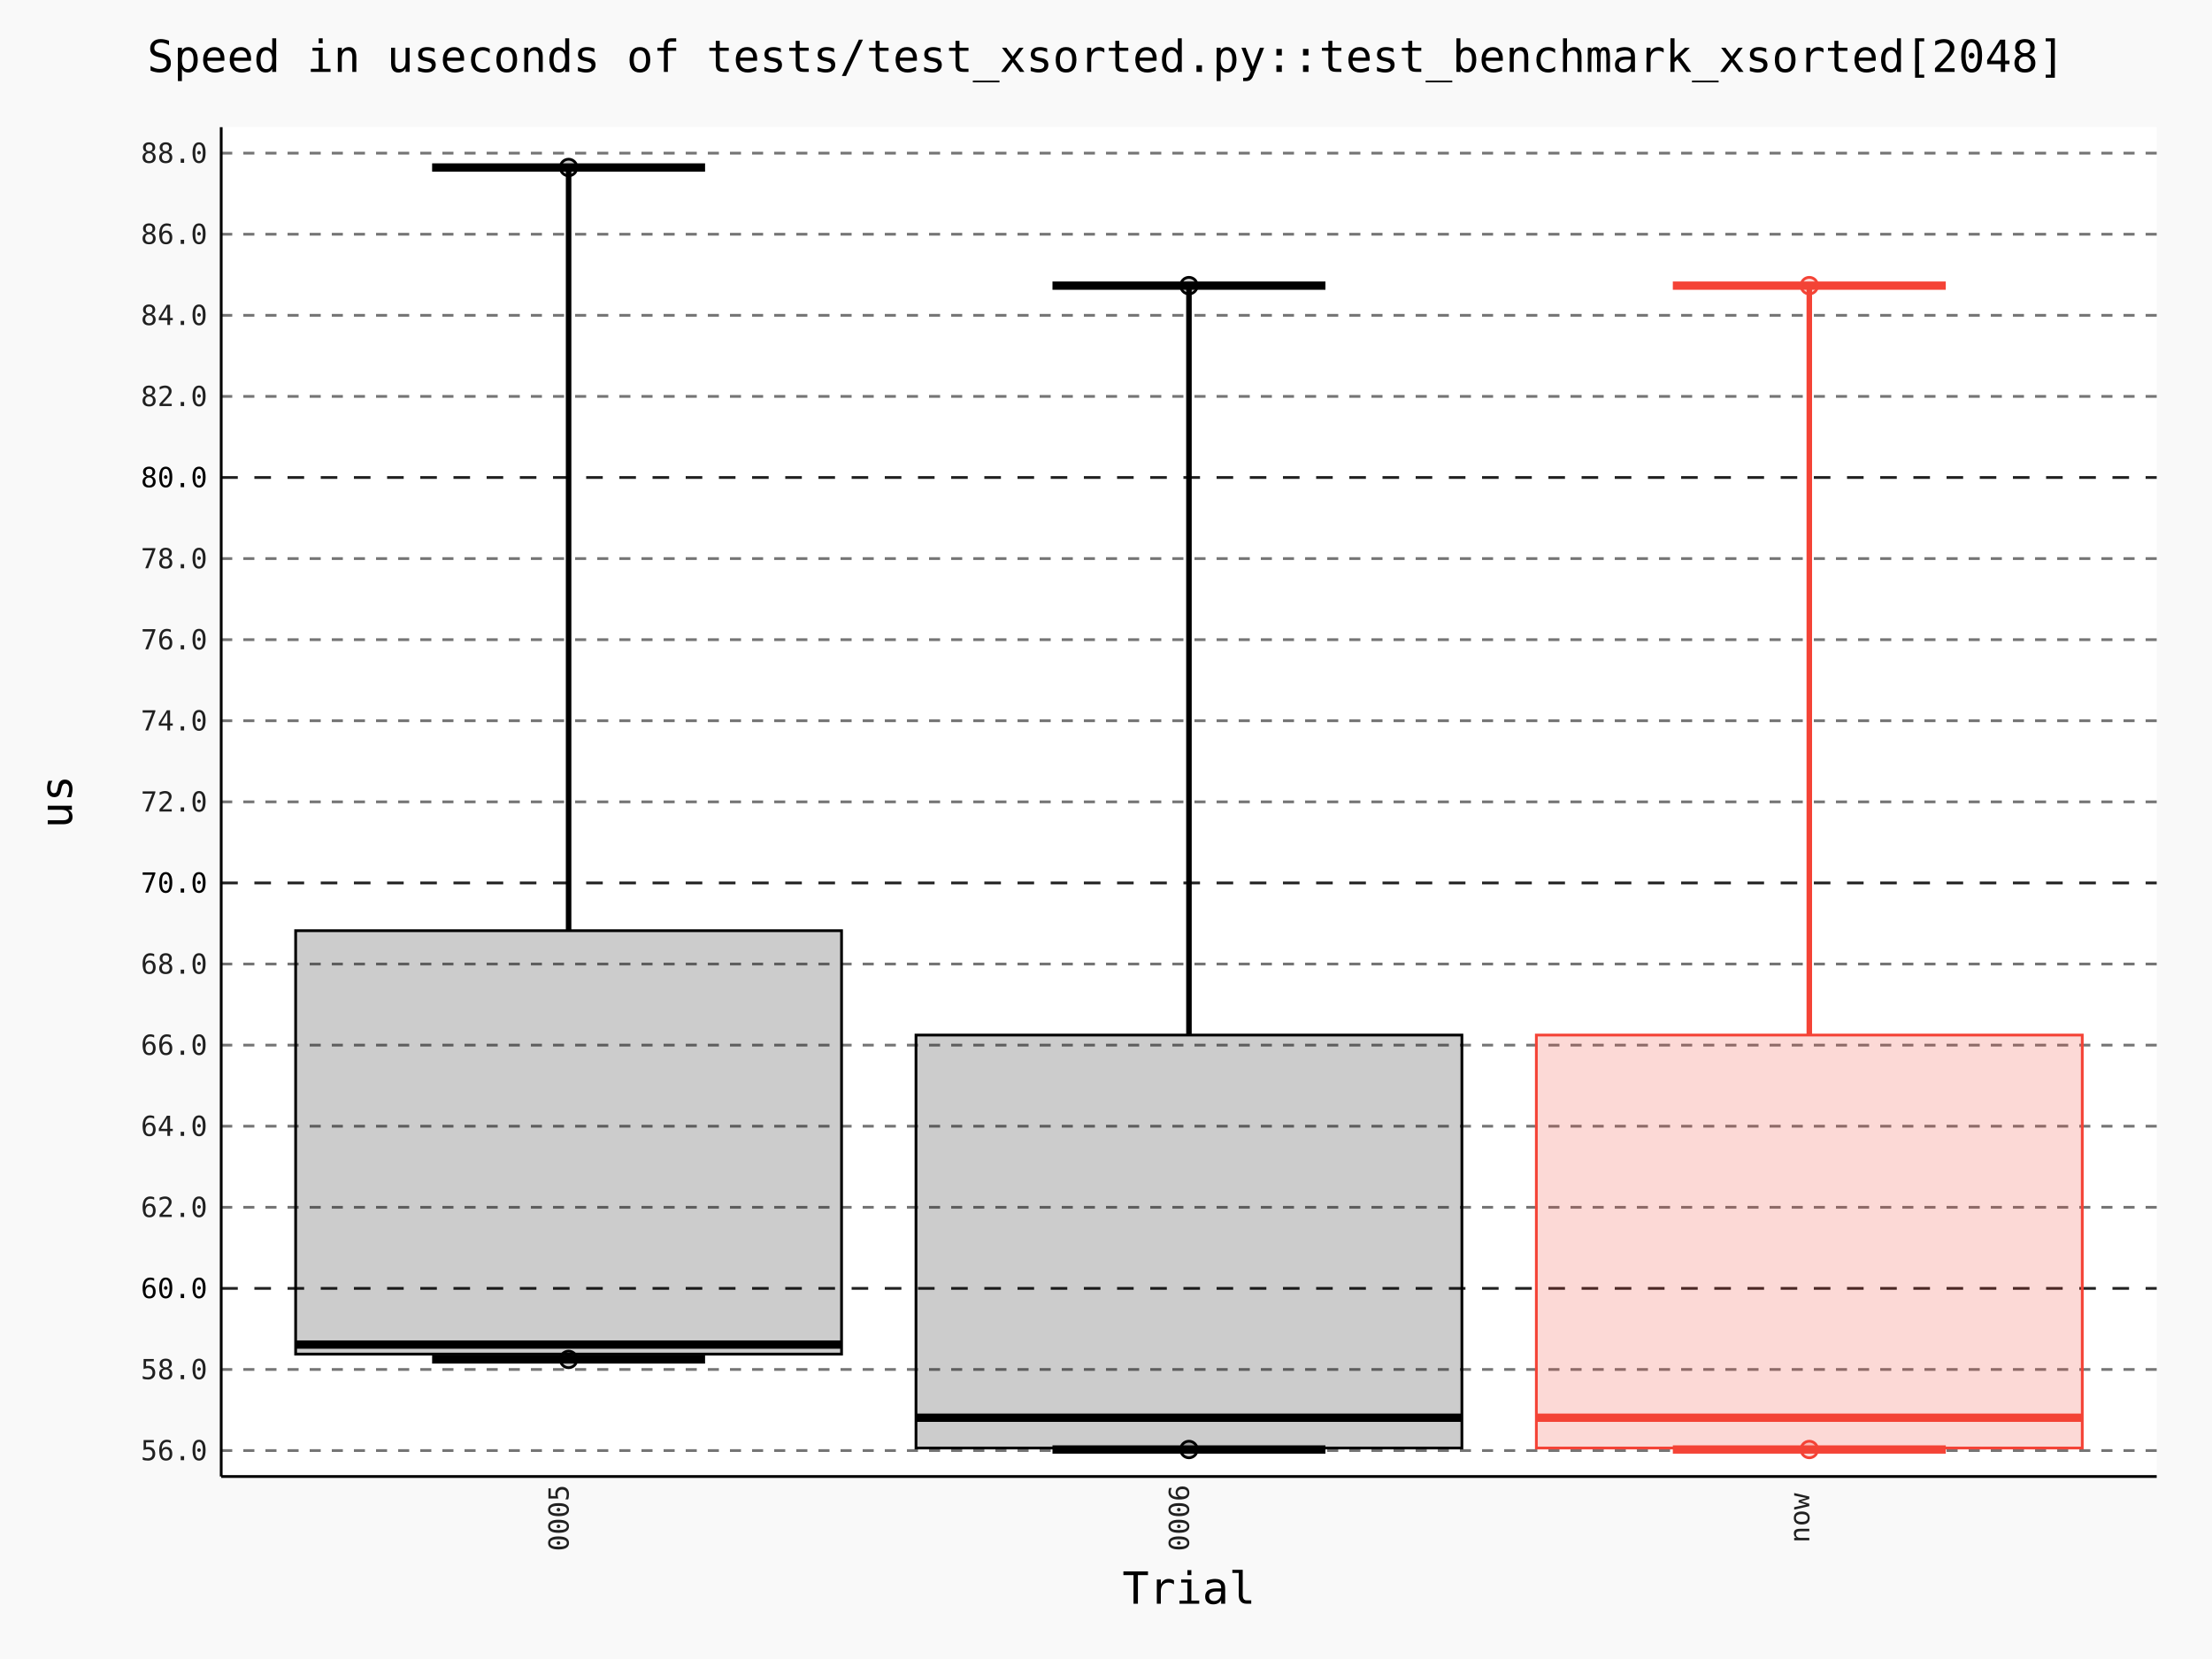
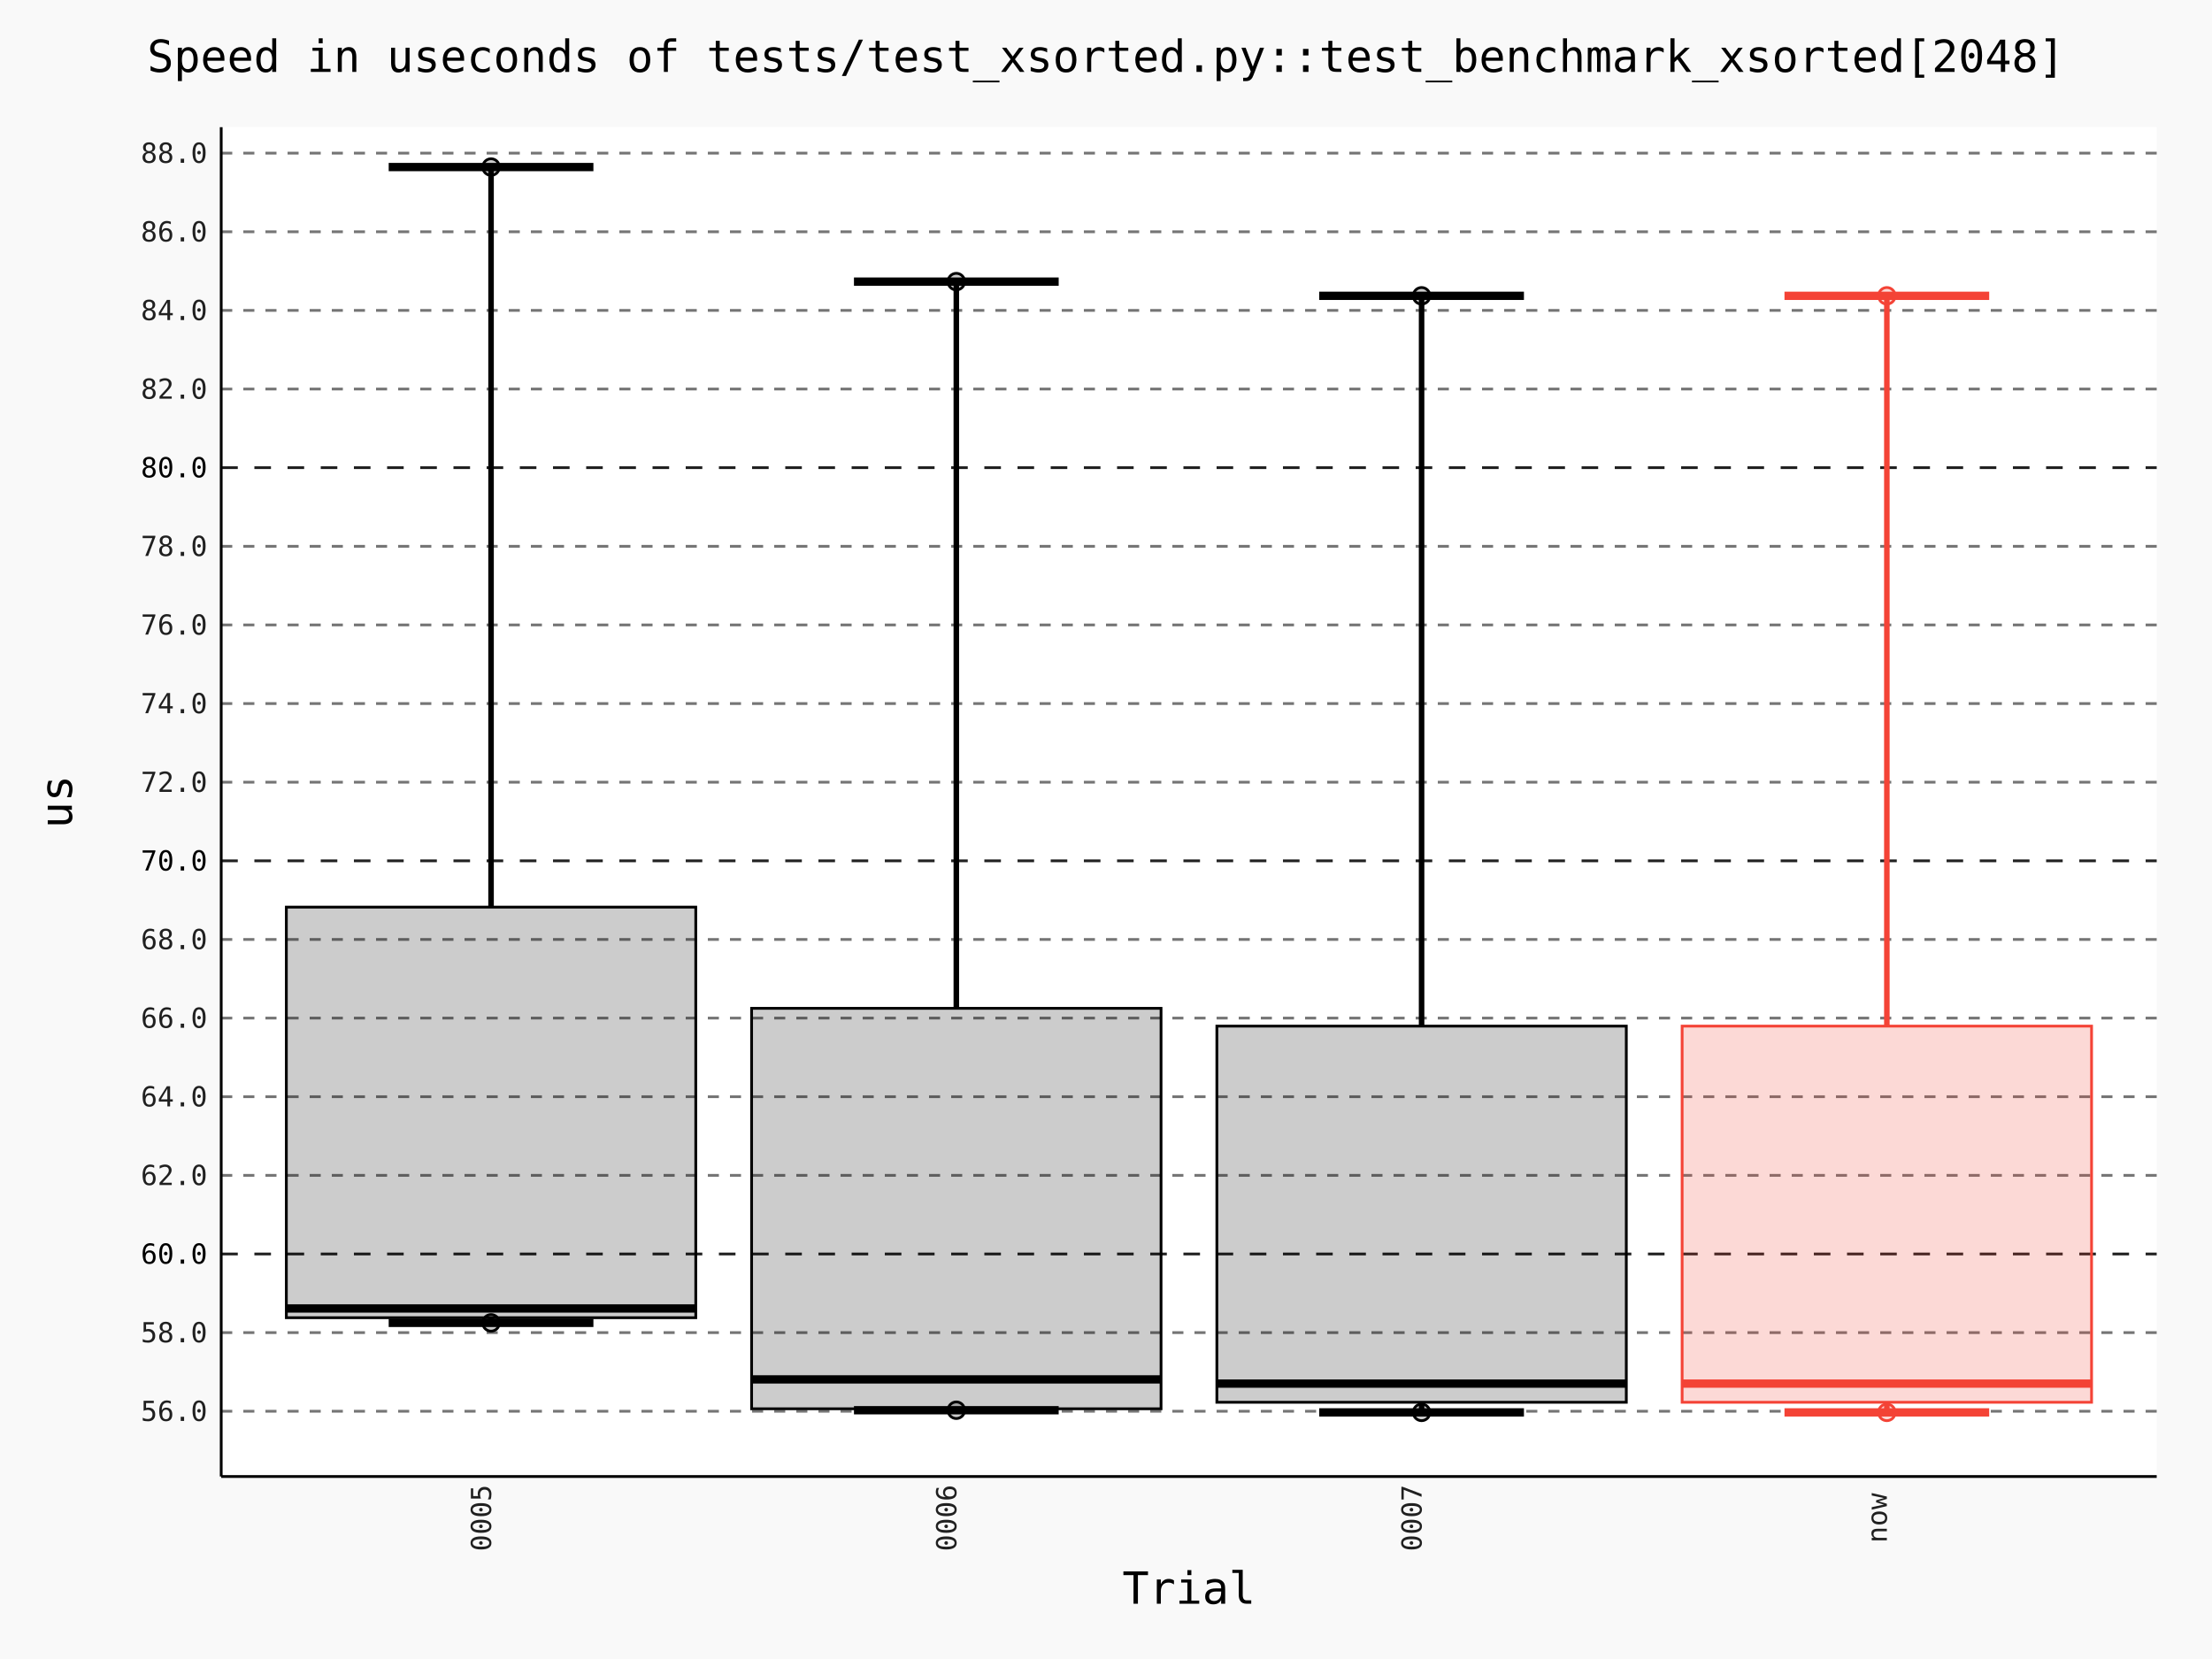
- <svg xmlns="http://www.w3.org/2000/svg" class="pygal-chart" id="chart-68525fb2-af22-40b1-b209-bd1f5ecb6f6c" viewBox="0 0 800 600">
+ <svg xmlns="http://www.w3.org/2000/svg" class="pygal-chart" id="chart-59795ac4-096b-45e9-b9a7-85111bebf51c" viewBox="0 0 800 600">
  <defs>
-     <style type="text/css">#chart-68525fb2-af22-40b1-b209-bd1f5ecb6f6c{-webkit-user-select:none;-webkit-font-smoothing:antialiased;font-family:Consolas,"Deja Vu Sans Mono","Bitstream Vera Sans Mono","Courier New",monospace}#chart-68525fb2-af22-40b1-b209-bd1f5ecb6f6c .title{font-family:Consolas,"Deja Vu Sans Mono","Bitstream Vera Sans Mono","Courier New",monospace;font-size:16px}#chart-68525fb2-af22-40b1-b209-bd1f5ecb6f6c .legends .legend text{font-family:Consolas,"Deja Vu Sans Mono","Bitstream Vera Sans Mono","Courier New",monospace;font-size:14px}#chart-68525fb2-af22-40b1-b209-bd1f5ecb6f6c .axis text{font-family:Consolas,"Deja Vu Sans Mono","Bitstream Vera Sans Mono","Courier New",monospace;font-size:10px}#chart-68525fb2-af22-40b1-b209-bd1f5ecb6f6c .axis text.major{font-family:Consolas,"Deja Vu Sans Mono","Bitstream Vera Sans Mono","Courier New",monospace;font-size:10px}#chart-68525fb2-af22-40b1-b209-bd1f5ecb6f6c .series text{font-family:Consolas,"Deja Vu Sans Mono","Bitstream Vera Sans Mono","Courier New",monospace;font-size:8px}#chart-68525fb2-af22-40b1-b209-bd1f5ecb6f6c .tooltip{font-family:Consolas,"Deja Vu Sans Mono","Bitstream Vera Sans Mono","Courier New",monospace;font-size:14px}#chart-68525fb2-af22-40b1-b209-bd1f5ecb6f6c text.no_data{font-family:Consolas,"Deja Vu Sans Mono","Bitstream Vera Sans Mono","Courier New",monospace;font-size:64px}
- #chart-68525fb2-af22-40b1-b209-bd1f5ecb6f6c{background-color:rgba(249,249,249,1)}#chart-68525fb2-af22-40b1-b209-bd1f5ecb6f6c path,#chart-68525fb2-af22-40b1-b209-bd1f5ecb6f6c line,#chart-68525fb2-af22-40b1-b209-bd1f5ecb6f6c rect,#chart-68525fb2-af22-40b1-b209-bd1f5ecb6f6c circle{-webkit-transition:150ms;-moz-transition:150ms;transition:150ms}#chart-68525fb2-af22-40b1-b209-bd1f5ecb6f6c .graph &gt; .background{fill:rgba(249,249,249,1)}#chart-68525fb2-af22-40b1-b209-bd1f5ecb6f6c .plot &gt; .background{fill:rgba(255,255,255,1)}#chart-68525fb2-af22-40b1-b209-bd1f5ecb6f6c .graph{fill:rgba(0,0,0,.87)}#chart-68525fb2-af22-40b1-b209-bd1f5ecb6f6c text.no_data{fill:rgba(0,0,0,1)}#chart-68525fb2-af22-40b1-b209-bd1f5ecb6f6c .title{fill:rgba(0,0,0,1)}#chart-68525fb2-af22-40b1-b209-bd1f5ecb6f6c .legends .legend text{fill:rgba(0,0,0,.87)}#chart-68525fb2-af22-40b1-b209-bd1f5ecb6f6c .legends .legend:hover text{fill:rgba(0,0,0,1)}#chart-68525fb2-af22-40b1-b209-bd1f5ecb6f6c .axis .line{stroke:rgba(0,0,0,1)}#chart-68525fb2-af22-40b1-b209-bd1f5ecb6f6c .axis .guide.line{stroke:rgba(0,0,0,.54)}#chart-68525fb2-af22-40b1-b209-bd1f5ecb6f6c .axis .major.line{stroke:rgba(0,0,0,.87)}#chart-68525fb2-af22-40b1-b209-bd1f5ecb6f6c .axis text.major{fill:rgba(0,0,0,1)}#chart-68525fb2-af22-40b1-b209-bd1f5ecb6f6c .axis.y .guides:hover .guide.line,#chart-68525fb2-af22-40b1-b209-bd1f5ecb6f6c .line-graph .axis.x .guides:hover .guide.line,#chart-68525fb2-af22-40b1-b209-bd1f5ecb6f6c .stackedline-graph .axis.x .guides:hover .guide.line,#chart-68525fb2-af22-40b1-b209-bd1f5ecb6f6c .xy-graph .axis.x .guides:hover .guide.line{stroke:rgba(0,0,0,1)}#chart-68525fb2-af22-40b1-b209-bd1f5ecb6f6c .axis .guides:hover text{fill:rgba(0,0,0,1)}#chart-68525fb2-af22-40b1-b209-bd1f5ecb6f6c .reactive{fill-opacity:.7}#chart-68525fb2-af22-40b1-b209-bd1f5ecb6f6c .reactive.active,#chart-68525fb2-af22-40b1-b209-bd1f5ecb6f6c .active .reactive{fill-opacity:.8;stroke-width:4}#chart-68525fb2-af22-40b1-b209-bd1f5ecb6f6c .series text{fill:rgba(0,0,0,1)}#chart-68525fb2-af22-40b1-b209-bd1f5ecb6f6c .tooltip rect{fill:rgba(255,255,255,1);stroke:rgba(0,0,0,1);-webkit-transition:opacity 150ms;-moz-transition:opacity 150ms;transition:opacity 150ms}#chart-68525fb2-af22-40b1-b209-bd1f5ecb6f6c .tooltip .label{fill:rgba(0,0,0,.87)}#chart-68525fb2-af22-40b1-b209-bd1f5ecb6f6c .tooltip .label{fill:rgba(0,0,0,.87)}#chart-68525fb2-af22-40b1-b209-bd1f5ecb6f6c .tooltip .legend{font-size:.8em;fill:rgba(0,0,0,.54)}#chart-68525fb2-af22-40b1-b209-bd1f5ecb6f6c .tooltip .x_label{font-size:.6em;fill:rgba(0,0,0,1)}#chart-68525fb2-af22-40b1-b209-bd1f5ecb6f6c .tooltip .value{font-size:1.5em}#chart-68525fb2-af22-40b1-b209-bd1f5ecb6f6c .map-element{fill:rgba(0,0,0,.87);stroke:rgba(0,0,0,.54) !important;opacity:.9;stroke-width:3;-webkit-transition:opacity 150ms;-moz-transition:opacity 150ms;transition:opacity 150ms}#chart-68525fb2-af22-40b1-b209-bd1f5ecb6f6c .map-element:hover{opacity:1;stroke-width:10}#chart-68525fb2-af22-40b1-b209-bd1f5ecb6f6c .color-0,#chart-68525fb2-af22-40b1-b209-bd1f5ecb6f6c .color-0 a:visited{stroke:#000000;fill:#000000}#chart-68525fb2-af22-40b1-b209-bd1f5ecb6f6c .color-1,#chart-68525fb2-af22-40b1-b209-bd1f5ecb6f6c .color-1 a:visited{stroke:#000000;fill:#000000}#chart-68525fb2-af22-40b1-b209-bd1f5ecb6f6c .color-2,#chart-68525fb2-af22-40b1-b209-bd1f5ecb6f6c .color-2 a:visited{stroke:#F44336;fill:#F44336}#chart-68525fb2-af22-40b1-b209-bd1f5ecb6f6c .text-overlay .color-0 text{fill:white}#chart-68525fb2-af22-40b1-b209-bd1f5ecb6f6c .text-overlay .color-1 text{fill:white}#chart-68525fb2-af22-40b1-b209-bd1f5ecb6f6c .text-overlay .color-2 text{fill:black}
- #chart-68525fb2-af22-40b1-b209-bd1f5ecb6f6c text.no_data{text-anchor:middle}#chart-68525fb2-af22-40b1-b209-bd1f5ecb6f6c .guide.line{fill-opacity:0}#chart-68525fb2-af22-40b1-b209-bd1f5ecb6f6c .centered{text-anchor:middle}#chart-68525fb2-af22-40b1-b209-bd1f5ecb6f6c .title{text-anchor:middle}#chart-68525fb2-af22-40b1-b209-bd1f5ecb6f6c .legends .legend text{fill-opacity:1}#chart-68525fb2-af22-40b1-b209-bd1f5ecb6f6c .axis.x text{text-anchor:middle}#chart-68525fb2-af22-40b1-b209-bd1f5ecb6f6c .axis.x:not(.web) text[transform]{text-anchor:start}#chart-68525fb2-af22-40b1-b209-bd1f5ecb6f6c .axis.y text{text-anchor:end}#chart-68525fb2-af22-40b1-b209-bd1f5ecb6f6c .axis.y2 text{text-anchor:start}#chart-68525fb2-af22-40b1-b209-bd1f5ecb6f6c .axis .guide.line{stroke-dasharray:4,4}#chart-68525fb2-af22-40b1-b209-bd1f5ecb6f6c .axis .major.guide.line{stroke-dasharray:6,6}#chart-68525fb2-af22-40b1-b209-bd1f5ecb6f6c .horizontal .axis.y .guide.line,#chart-68525fb2-af22-40b1-b209-bd1f5ecb6f6c .horizontal .axis.y2 .guide.line,#chart-68525fb2-af22-40b1-b209-bd1f5ecb6f6c .vertical .axis.x .guide.line{opacity:0}#chart-68525fb2-af22-40b1-b209-bd1f5ecb6f6c .horizontal .axis.always_show .guide.line,#chart-68525fb2-af22-40b1-b209-bd1f5ecb6f6c .vertical .axis.always_show .guide.line{opacity:1 !important}#chart-68525fb2-af22-40b1-b209-bd1f5ecb6f6c .axis.y .guides:hover .guide.line,#chart-68525fb2-af22-40b1-b209-bd1f5ecb6f6c .axis.y2 .guides:hover .guide.line,#chart-68525fb2-af22-40b1-b209-bd1f5ecb6f6c .axis.x .guides:hover .guide.line{opacity:1}#chart-68525fb2-af22-40b1-b209-bd1f5ecb6f6c .axis .guides:hover text{opacity:1}#chart-68525fb2-af22-40b1-b209-bd1f5ecb6f6c .nofill{fill:none}#chart-68525fb2-af22-40b1-b209-bd1f5ecb6f6c .subtle-fill{fill-opacity:.2}#chart-68525fb2-af22-40b1-b209-bd1f5ecb6f6c .dot{stroke-width:1px;fill-opacity:1}#chart-68525fb2-af22-40b1-b209-bd1f5ecb6f6c .dot.active{stroke-width:5px}#chart-68525fb2-af22-40b1-b209-bd1f5ecb6f6c .dot.negative{fill:transparent}#chart-68525fb2-af22-40b1-b209-bd1f5ecb6f6c text,#chart-68525fb2-af22-40b1-b209-bd1f5ecb6f6c tspan{stroke:none !important}#chart-68525fb2-af22-40b1-b209-bd1f5ecb6f6c .series text.active{opacity:1}#chart-68525fb2-af22-40b1-b209-bd1f5ecb6f6c .tooltip rect{fill-opacity:.95;stroke-width:.5}#chart-68525fb2-af22-40b1-b209-bd1f5ecb6f6c .tooltip text{fill-opacity:1}
+     <style type="text/css">#chart-59795ac4-096b-45e9-b9a7-85111bebf51c{-webkit-user-select:none;-webkit-font-smoothing:antialiased;font-family:Consolas,"Deja Vu Sans Mono","Bitstream Vera Sans Mono","Courier New",monospace}#chart-59795ac4-096b-45e9-b9a7-85111bebf51c .title{font-family:Consolas,"Deja Vu Sans Mono","Bitstream Vera Sans Mono","Courier New",monospace;font-size:16px}#chart-59795ac4-096b-45e9-b9a7-85111bebf51c .legends .legend text{font-family:Consolas,"Deja Vu Sans Mono","Bitstream Vera Sans Mono","Courier New",monospace;font-size:14px}#chart-59795ac4-096b-45e9-b9a7-85111bebf51c .axis text{font-family:Consolas,"Deja Vu Sans Mono","Bitstream Vera Sans Mono","Courier New",monospace;font-size:10px}#chart-59795ac4-096b-45e9-b9a7-85111bebf51c .axis text.major{font-family:Consolas,"Deja Vu Sans Mono","Bitstream Vera Sans Mono","Courier New",monospace;font-size:10px}#chart-59795ac4-096b-45e9-b9a7-85111bebf51c .series text{font-family:Consolas,"Deja Vu Sans Mono","Bitstream Vera Sans Mono","Courier New",monospace;font-size:8px}#chart-59795ac4-096b-45e9-b9a7-85111bebf51c .tooltip{font-family:Consolas,"Deja Vu Sans Mono","Bitstream Vera Sans Mono","Courier New",monospace;font-size:14px}#chart-59795ac4-096b-45e9-b9a7-85111bebf51c text.no_data{font-family:Consolas,"Deja Vu Sans Mono","Bitstream Vera Sans Mono","Courier New",monospace;font-size:64px}
+ #chart-59795ac4-096b-45e9-b9a7-85111bebf51c{background-color:rgba(249,249,249,1)}#chart-59795ac4-096b-45e9-b9a7-85111bebf51c path,#chart-59795ac4-096b-45e9-b9a7-85111bebf51c line,#chart-59795ac4-096b-45e9-b9a7-85111bebf51c rect,#chart-59795ac4-096b-45e9-b9a7-85111bebf51c circle{-webkit-transition:150ms;-moz-transition:150ms;transition:150ms}#chart-59795ac4-096b-45e9-b9a7-85111bebf51c .graph &gt; .background{fill:rgba(249,249,249,1)}#chart-59795ac4-096b-45e9-b9a7-85111bebf51c .plot &gt; .background{fill:rgba(255,255,255,1)}#chart-59795ac4-096b-45e9-b9a7-85111bebf51c .graph{fill:rgba(0,0,0,.87)}#chart-59795ac4-096b-45e9-b9a7-85111bebf51c text.no_data{fill:rgba(0,0,0,1)}#chart-59795ac4-096b-45e9-b9a7-85111bebf51c .title{fill:rgba(0,0,0,1)}#chart-59795ac4-096b-45e9-b9a7-85111bebf51c .legends .legend text{fill:rgba(0,0,0,.87)}#chart-59795ac4-096b-45e9-b9a7-85111bebf51c .legends .legend:hover text{fill:rgba(0,0,0,1)}#chart-59795ac4-096b-45e9-b9a7-85111bebf51c .axis .line{stroke:rgba(0,0,0,1)}#chart-59795ac4-096b-45e9-b9a7-85111bebf51c .axis .guide.line{stroke:rgba(0,0,0,.54)}#chart-59795ac4-096b-45e9-b9a7-85111bebf51c .axis .major.line{stroke:rgba(0,0,0,.87)}#chart-59795ac4-096b-45e9-b9a7-85111bebf51c .axis text.major{fill:rgba(0,0,0,1)}#chart-59795ac4-096b-45e9-b9a7-85111bebf51c .axis.y .guides:hover .guide.line,#chart-59795ac4-096b-45e9-b9a7-85111bebf51c .line-graph .axis.x .guides:hover .guide.line,#chart-59795ac4-096b-45e9-b9a7-85111bebf51c .stackedline-graph .axis.x .guides:hover .guide.line,#chart-59795ac4-096b-45e9-b9a7-85111bebf51c .xy-graph .axis.x .guides:hover .guide.line{stroke:rgba(0,0,0,1)}#chart-59795ac4-096b-45e9-b9a7-85111bebf51c .axis .guides:hover text{fill:rgba(0,0,0,1)}#chart-59795ac4-096b-45e9-b9a7-85111bebf51c .reactive{fill-opacity:.7}#chart-59795ac4-096b-45e9-b9a7-85111bebf51c .reactive.active,#chart-59795ac4-096b-45e9-b9a7-85111bebf51c .active .reactive{fill-opacity:.8;stroke-width:4}#chart-59795ac4-096b-45e9-b9a7-85111bebf51c .series text{fill:rgba(0,0,0,1)}#chart-59795ac4-096b-45e9-b9a7-85111bebf51c .tooltip rect{fill:rgba(255,255,255,1);stroke:rgba(0,0,0,1);-webkit-transition:opacity 150ms;-moz-transition:opacity 150ms;transition:opacity 150ms}#chart-59795ac4-096b-45e9-b9a7-85111bebf51c .tooltip .label{fill:rgba(0,0,0,.87)}#chart-59795ac4-096b-45e9-b9a7-85111bebf51c .tooltip .label{fill:rgba(0,0,0,.87)}#chart-59795ac4-096b-45e9-b9a7-85111bebf51c .tooltip .legend{font-size:.8em;fill:rgba(0,0,0,.54)}#chart-59795ac4-096b-45e9-b9a7-85111bebf51c .tooltip .x_label{font-size:.6em;fill:rgba(0,0,0,1)}#chart-59795ac4-096b-45e9-b9a7-85111bebf51c .tooltip .value{font-size:1.5em}#chart-59795ac4-096b-45e9-b9a7-85111bebf51c .map-element{fill:rgba(0,0,0,.87);stroke:rgba(0,0,0,.54) !important;opacity:.9;stroke-width:3;-webkit-transition:opacity 150ms;-moz-transition:opacity 150ms;transition:opacity 150ms}#chart-59795ac4-096b-45e9-b9a7-85111bebf51c .map-element:hover{opacity:1;stroke-width:10}#chart-59795ac4-096b-45e9-b9a7-85111bebf51c .color-0,#chart-59795ac4-096b-45e9-b9a7-85111bebf51c .color-0 a:visited{stroke:#000000;fill:#000000}#chart-59795ac4-096b-45e9-b9a7-85111bebf51c .color-1,#chart-59795ac4-096b-45e9-b9a7-85111bebf51c .color-1 a:visited{stroke:#000000;fill:#000000}#chart-59795ac4-096b-45e9-b9a7-85111bebf51c .color-2,#chart-59795ac4-096b-45e9-b9a7-85111bebf51c .color-2 a:visited{stroke:#000000;fill:#000000}#chart-59795ac4-096b-45e9-b9a7-85111bebf51c .color-3,#chart-59795ac4-096b-45e9-b9a7-85111bebf51c .color-3 a:visited{stroke:#F44336;fill:#F44336}#chart-59795ac4-096b-45e9-b9a7-85111bebf51c .text-overlay .color-0 text{fill:white}#chart-59795ac4-096b-45e9-b9a7-85111bebf51c .text-overlay .color-1 text{fill:white}#chart-59795ac4-096b-45e9-b9a7-85111bebf51c .text-overlay .color-2 text{fill:white}#chart-59795ac4-096b-45e9-b9a7-85111bebf51c .text-overlay .color-3 text{fill:black}
+ #chart-59795ac4-096b-45e9-b9a7-85111bebf51c text.no_data{text-anchor:middle}#chart-59795ac4-096b-45e9-b9a7-85111bebf51c .guide.line{fill-opacity:0}#chart-59795ac4-096b-45e9-b9a7-85111bebf51c .centered{text-anchor:middle}#chart-59795ac4-096b-45e9-b9a7-85111bebf51c .title{text-anchor:middle}#chart-59795ac4-096b-45e9-b9a7-85111bebf51c .legends .legend text{fill-opacity:1}#chart-59795ac4-096b-45e9-b9a7-85111bebf51c .axis.x text{text-anchor:middle}#chart-59795ac4-096b-45e9-b9a7-85111bebf51c .axis.x:not(.web) text[transform]{text-anchor:start}#chart-59795ac4-096b-45e9-b9a7-85111bebf51c .axis.y text{text-anchor:end}#chart-59795ac4-096b-45e9-b9a7-85111bebf51c .axis.y2 text{text-anchor:start}#chart-59795ac4-096b-45e9-b9a7-85111bebf51c .axis .guide.line{stroke-dasharray:4,4}#chart-59795ac4-096b-45e9-b9a7-85111bebf51c .axis .major.guide.line{stroke-dasharray:6,6}#chart-59795ac4-096b-45e9-b9a7-85111bebf51c .horizontal .axis.y .guide.line,#chart-59795ac4-096b-45e9-b9a7-85111bebf51c .horizontal .axis.y2 .guide.line,#chart-59795ac4-096b-45e9-b9a7-85111bebf51c .vertical .axis.x .guide.line{opacity:0}#chart-59795ac4-096b-45e9-b9a7-85111bebf51c .horizontal .axis.always_show .guide.line,#chart-59795ac4-096b-45e9-b9a7-85111bebf51c .vertical .axis.always_show .guide.line{opacity:1 !important}#chart-59795ac4-096b-45e9-b9a7-85111bebf51c .axis.y .guides:hover .guide.line,#chart-59795ac4-096b-45e9-b9a7-85111bebf51c .axis.y2 .guides:hover .guide.line,#chart-59795ac4-096b-45e9-b9a7-85111bebf51c .axis.x .guides:hover .guide.line{opacity:1}#chart-59795ac4-096b-45e9-b9a7-85111bebf51c .axis .guides:hover text{opacity:1}#chart-59795ac4-096b-45e9-b9a7-85111bebf51c .nofill{fill:none}#chart-59795ac4-096b-45e9-b9a7-85111bebf51c .subtle-fill{fill-opacity:.2}#chart-59795ac4-096b-45e9-b9a7-85111bebf51c .dot{stroke-width:1px;fill-opacity:1}#chart-59795ac4-096b-45e9-b9a7-85111bebf51c .dot.active{stroke-width:5px}#chart-59795ac4-096b-45e9-b9a7-85111bebf51c .dot.negative{fill:transparent}#chart-59795ac4-096b-45e9-b9a7-85111bebf51c text,#chart-59795ac4-096b-45e9-b9a7-85111bebf51c tspan{stroke:none !important}#chart-59795ac4-096b-45e9-b9a7-85111bebf51c .series text.active{opacity:1}#chart-59795ac4-096b-45e9-b9a7-85111bebf51c .tooltip rect{fill-opacity:.95;stroke-width:.5}#chart-59795ac4-096b-45e9-b9a7-85111bebf51c .tooltip text{fill-opacity:1}
.axis.x text{text-anchor:middle !important}.tooltip .value{font-size:1em !important}</style>
  </defs>
  <g class="graph plot-graph vertical">
    <rect class="background" height="600" width="800" x="0" y="0" />
    <g class="plot" transform="translate(80, 46)">
      <rect class="background" height="488" width="700.0" x="0" y="0" />
      <g class="axis y">
        <path class="line" d="M0 488 h700" />
        <g class="guides">
-           <path class="guide line" d="M0 478.615 h700" />
-           <text class="" x="-5" y="482.115">56.0</text>
+           <path class="guide line" d="M0 464.396 h700" />
+           <text class="" x="-5" y="467.896">56.0</text>
        </g>
        <g class="guides">
-           <path class="guide line" d="M0 449.288 h700" />
-           <text class="" x="-5" y="452.788">58.0</text>
+           <path class="guide line" d="M0 435.958 h700" />
+           <text class="" x="-5" y="439.458">58.0</text>
        </g>
        <g class="guides">
-           <path class="major guide line" d="M0 419.962 h700" />
-           <text class="major" x="-5" y="423.462">60.0</text>
+           <path class="major guide line" d="M0 407.52 h700" />
+           <text class="major" x="-5" y="411.02">60.0</text>
        </g>
        <g class="guides">
-           <path class="guide line" d="M0 390.635 h700" />
-           <text class="" x="-5" y="394.135">62.0</text>
+           <path class="guide line" d="M0 379.082 h700" />
+           <text class="" x="-5" y="382.582">62.0</text>
        </g>
        <g class="guides">
-           <path class="guide line" d="M0 361.308 h700" />
-           <text class="" x="-5" y="364.808">64.0</text>
+           <path class="guide line" d="M0 350.643 h700" />
+           <text class="" x="-5" y="354.143">64.0</text>
        </g>
        <g class="guides">
-           <path class="guide line" d="M0 331.981 h700" />
-           <text class="" x="-5" y="335.481">66.0</text>
+           <path class="guide line" d="M0 322.205 h700" />
+           <text class="" x="-5" y="325.705">66.0</text>
        </g>
        <g class="guides">
-           <path class="guide line" d="M0 302.654 h700" />
-           <text class="" x="-5" y="306.154">68.0</text>
+           <path class="guide line" d="M0 293.767 h700" />
+           <text class="" x="-5" y="297.267">68.0</text>
        </g>
        <g class="guides">
-           <path class="major guide line" d="M0 273.327 h700" />
-           <text class="major" x="-5" y="276.827">70.0</text>
+           <path class="major guide line" d="M0 265.329 h700" />
+           <text class="major" x="-5" y="268.829">70.0</text>
        </g>
        <g class="guides">
-           <path class="guide line" d="M0 244 h700" />
-           <text class="" x="-5" y="247.5">72.0</text>
+           <path class="guide line" d="M0 236.89 h700" />
+           <text class="" x="-5" y="240.39">72.0</text>
        </g>
        <g class="guides">
-           <path class="guide line" d="M0 214.673 h700" />
-           <text class="" x="-5" y="218.173">74.0</text>
+           <path class="guide line" d="M0 208.452 h700" />
+           <text class="" x="-5" y="211.952">74.0</text>
        </g>
        <g class="guides">
-           <path class="guide line" d="M0 185.346 h700" />
-           <text class="" x="-5" y="188.846">76.0</text>
+           <path class="guide line" d="M0 180.014 h700" />
+           <text class="" x="-5" y="183.514">76.0</text>
        </g>
        <g class="guides">
-           <path class="guide line" d="M0 156.019 h700" />
-           <text class="" x="-5" y="159.519">78.0</text>
+           <path class="guide line" d="M0 151.576 h700" />
+           <text class="" x="-5" y="155.076">78.0</text>
        </g>
        <g class="guides">
-           <path class="major guide line" d="M0 126.692 h700" />
-           <text class="major" x="-5" y="130.192">80.0</text>
+           <path class="major guide line" d="M0 123.138 h700" />
+           <text class="major" x="-5" y="126.638">80.0</text>
        </g>
        <g class="guides">
-           <path class="guide line" d="M0 97.365 h700" />
-           <text class="" x="-5" y="100.865">82.0</text>
+           <path class="guide line" d="M0 94.699 h700" />
+           <text class="" x="-5" y="98.199">82.0</text>
        </g>
        <g class="guides">
-           <path class="guide line" d="M0 68.038 h700" />
-           <text class="" x="-5" y="71.538">84.0</text>
+           <path class="guide line" d="M0 66.261 h700" />
+           <text class="" x="-5" y="69.761">84.0</text>
        </g>
        <g class="guides">
-           <path class="guide line" d="M0 38.712 h700" />
-           <text class="" x="-5" y="42.212">86.0</text>
+           <path class="guide line" d="M0 37.823 h700" />
+           <text class="" x="-5" y="41.323">86.0</text>
        </g>
        <g class="guides">
          <path class="guide line" d="M0 9.385 h700" />
          <text class="" x="-5" y="12.885">88.0</text>
        </g>
      </g>
      <g class="axis x">
        <path class="line" d="M0 0 v488" />
        <g class="guides">
-           <path class="guide line" d="M125.641 0 v488" />
-           <text class="" transform="rotate(-90 125.641 503)" x="125.641" y="503.0">0005</text>
+           <path class="guide line" d="M97.596 0 v488" />
+           <text class="" transform="rotate(-90 97.59615 503)" x="97.596" y="503.0">0005</text>
        </g>
        <g class="guides">
-           <path class="guide line" d="M350 0 v488" />
-           <text class="" transform="rotate(-90 350 503)" x="350.0" y="503.0">0006</text>
+           <path class="guide line" d="M265.865 0 v488" />
+           <text class="" transform="rotate(-90 265.8654 503)" x="265.865" y="503.0">0006</text>
        </g>
        <g class="guides">
-           <path class="guide line" d="M574.359 0 v488" />
-           <text class="" transform="rotate(-90 574.359 503)" x="574.359" y="503.0">now</text>
+           <path class="guide line" d="M434.135 0 v488" />
+           <text class="" transform="rotate(-90 434.1346 503)" x="434.135" y="503.0">0007</text>
+         </g>
+         <g class="guides">
+           <path class="guide line" d="M602.404 0 v488" />
+           <text class="" transform="rotate(-90 602.4038 503)" x="602.404" y="503.0">now</text>
        </g>
      </g>
      <g class="series serie-0 color-0">
        <g class="boxes">
          <g class="box">
-             <path class="reactive tooltip-trigger" d="M76.282 445.652 L175 445.652" stroke-width="3" />
-             <path class="reactive tooltip-trigger" d="M26.923 440.285 L224.359 440.285" stroke-width="3" />
-             <path class="reactive tooltip-trigger" d="M76.282 14.575 L175 14.575" stroke-width="3" />
-             <path class="reactive tooltip-trigger" d="M125.641 445.652 L125.641 443.727" stroke-width="2" />
-             <path class="reactive tooltip-trigger" d="M125.641 14.575 L125.641 290.593" stroke-width="2" />
-             <rect class="subtle-fill reactive tooltip-trigger" height="153.134" width="197.436" x="26.923" y="290.593" />
-             <circle class="subtle-fill reactive tooltip-trigger" cx="125.641" cy="445.652" r="3" />
-             <circle class="subtle-fill reactive tooltip-trigger" cx="125.641" cy="14.575" r="3" />
+             <path class="reactive tooltip-trigger" d="M60.577 432.432 L134.615 432.432" stroke-width="3" />
+             <path class="reactive tooltip-trigger" d="M23.558 427.227 L171.635 427.227" stroke-width="3" />
+             <path class="reactive tooltip-trigger" d="M60.577 14.418 L134.615 14.418" stroke-width="3" />
+             <path class="reactive tooltip-trigger" d="M97.596 432.432 L97.596 430.565" stroke-width="2" />
+             <path class="reactive tooltip-trigger" d="M97.596 14.418 L97.596 282.072" stroke-width="2" />
+             <rect class="subtle-fill reactive tooltip-trigger" height="148.494" width="148.077" x="23.558" y="282.072" />
+             <circle class="subtle-fill reactive tooltip-trigger" cx="97.596" cy="432.432" r="3" />
+             <circle class="subtle-fill reactive tooltip-trigger" cx="97.596" cy="14.418" r="3" />
          </g>
        </g>
      </g>
      <g class="series serie-1 color-1">
        <g class="boxes">
          <g class="box">
-             <path class="reactive tooltip-trigger" d="M300.641 478.234 L399.359 478.234" stroke-width="3" />
-             <path class="reactive tooltip-trigger" d="M251.282 466.738 L448.718 466.738" stroke-width="3" />
-             <path class="reactive tooltip-trigger" d="M300.641 57.305 L399.359 57.305" stroke-width="3" />
-             <path class="reactive tooltip-trigger" d="M350 478.234 L350 477.695" stroke-width="2" />
-             <path class="reactive tooltip-trigger" d="M350 57.305 L350 328.341" stroke-width="2" />
-             <rect class="subtle-fill reactive tooltip-trigger" height="149.355" width="197.436" x="251.282" y="328.341" />
-             <circle class="subtle-fill reactive tooltip-trigger" cx="350.0" cy="478.234" r="3" />
-             <circle class="subtle-fill reactive tooltip-trigger" cx="350.0" cy="57.305" r="3" />
+             <path class="reactive tooltip-trigger" d="M228.846 464.027 L302.885 464.027" stroke-width="3" />
+             <path class="reactive tooltip-trigger" d="M191.827 452.879 L339.904 452.879" stroke-width="3" />
+             <path class="reactive tooltip-trigger" d="M228.846 55.853 L302.885 55.853" stroke-width="3" />
+             <path class="reactive tooltip-trigger" d="M265.865 464.027 L265.865 463.504" stroke-width="2" />
+             <path class="reactive tooltip-trigger" d="M265.865 55.853 L265.865 318.675" stroke-width="2" />
+             <rect class="subtle-fill reactive tooltip-trigger" height="144.829" width="148.077" x="191.827" y="318.675" />
+             <circle class="subtle-fill reactive tooltip-trigger" cx="265.865" cy="464.027" r="3" />
+             <circle class="subtle-fill reactive tooltip-trigger" cx="265.865" cy="55.853" r="3" />
          </g>
        </g>
      </g>
      <g class="series serie-2 color-2">
        <g class="boxes">
          <g class="box">
-             <path class="reactive tooltip-trigger" d="M525 478.234 L623.718 478.234" stroke-width="3" />
-             <path class="reactive tooltip-trigger" d="M475.641 466.738 L673.077 466.738" stroke-width="3" />
-             <path class="reactive tooltip-trigger" d="M525 57.305 L623.718 57.305" stroke-width="3" />
-             <path class="reactive tooltip-trigger" d="M574.359 478.234 L574.359 477.695" stroke-width="2" />
-             <path class="reactive tooltip-trigger" d="M574.359 57.305 L574.359 328.341" stroke-width="2" />
-             <rect class="subtle-fill reactive tooltip-trigger" height="149.355" width="197.436" x="475.641" y="328.341" />
-             <circle class="subtle-fill reactive tooltip-trigger" cx="574.359" cy="478.234" r="3" />
-             <circle class="subtle-fill reactive tooltip-trigger" cx="574.359" cy="57.305" r="3" />
+             <path class="reactive tooltip-trigger" d="M397.115 464.809 L471.154 464.809" stroke-width="3" />
+             <path class="reactive tooltip-trigger" d="M360.096 454.4 L508.173 454.4" stroke-width="3" />
+             <path class="reactive tooltip-trigger" d="M397.115 60.986 L471.154 60.986" stroke-width="3" />
+             <path class="reactive tooltip-trigger" d="M434.135 464.809 L434.135 461.151" stroke-width="2" />
+             <path class="reactive tooltip-trigger" d="M434.135 60.986 L434.135 325.109" stroke-width="2" />
+             <rect class="subtle-fill reactive tooltip-trigger" height="136.041" width="148.077" x="360.096" y="325.109" />
+             <circle class="subtle-fill reactive tooltip-trigger" cx="434.135" cy="464.809" r="3" />
+             <circle class="subtle-fill reactive tooltip-trigger" cx="434.135" cy="60.986" r="3" />
+           </g>
+         </g>
+       </g>
+       <g class="series serie-3 color-3">
+         <g class="boxes">
+           <g class="box">
+             <path class="reactive tooltip-trigger" d="M565.385 464.809 L639.423 464.809" stroke-width="3" />
+             <path class="reactive tooltip-trigger" d="M528.365 454.4 L676.442 454.4" stroke-width="3" />
+             <path class="reactive tooltip-trigger" d="M565.385 60.986 L639.423 60.986" stroke-width="3" />
+             <path class="reactive tooltip-trigger" d="M602.404 464.809 L602.404 461.151" stroke-width="2" />
+             <path class="reactive tooltip-trigger" d="M602.404 60.986 L602.404 325.109" stroke-width="2" />
+             <rect class="subtle-fill reactive tooltip-trigger" height="136.041" width="148.077" x="528.365" y="325.109" />
+             <circle class="subtle-fill reactive tooltip-trigger" cx="602.404" cy="464.809" r="3" />
+             <circle class="subtle-fill reactive tooltip-trigger" cx="602.404" cy="60.986" r="3" />
          </g>
        </g>
      </g>
    </g>
    <g class="titles">
      <text class="title plot_title" x="400.0" y="26">Speed in useconds of tests/test_xsorted.py::test_benchmark_xsorted[2048]</text>
      <text class="title" x="430.0" y="580">Trial</text>
      <text class="title" transform="rotate(-90 0 290)" x="0" y="316.0">us</text>
    </g>
    <g class="plot overlay" transform="translate(80, 46)">
      <g class="series serie-0 color-0" />
      <g class="series serie-1 color-1" />
      <g class="series serie-2 color-2" />
+       <g class="series serie-3 color-3" />
    </g>
    <g class="plot text-overlay" transform="translate(80, 46)">
      <g class="series serie-0 color-0" />
      <g class="series serie-1 color-1" />
      <g class="series serie-2 color-2" />
+       <g class="series serie-3 color-3" />
    </g>
    <g class="plot tooltip-overlay" transform="translate(80, 46)">
      <g class="tooltip" style="opacity: 0" transform="translate(0 0)">
        <rect class="tooltip-box" height="0" rx="0" ry="0" width="0" />
        <g class="text" />
      </g>
    </g>
  </g>
</svg>
